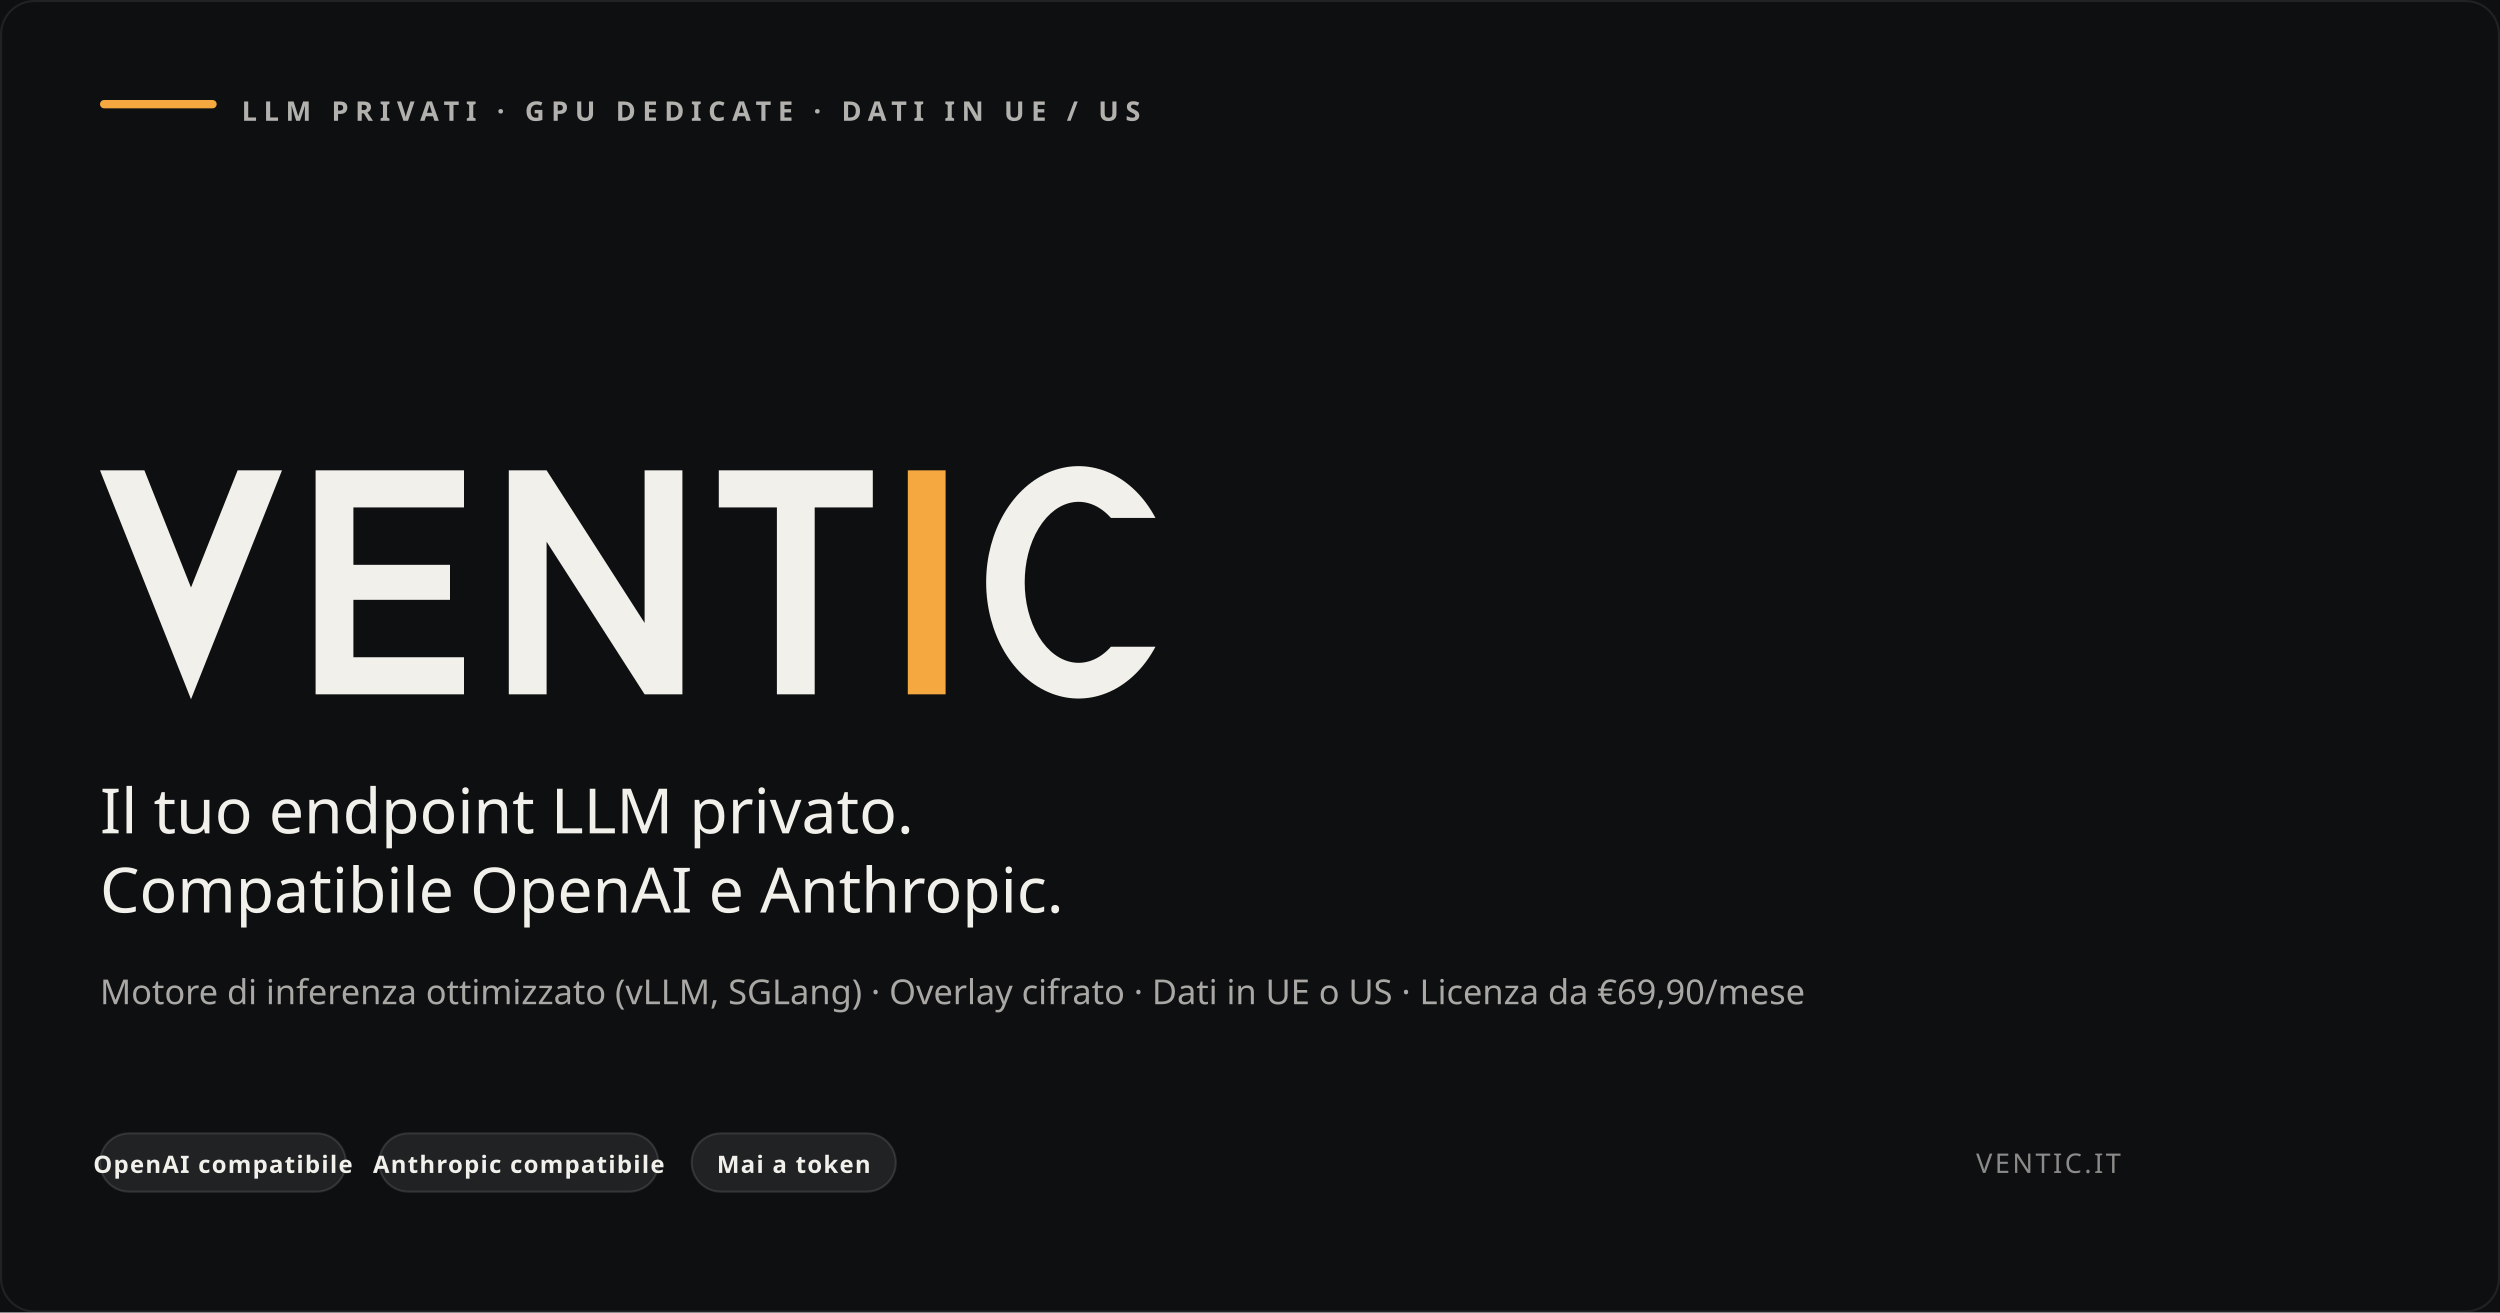
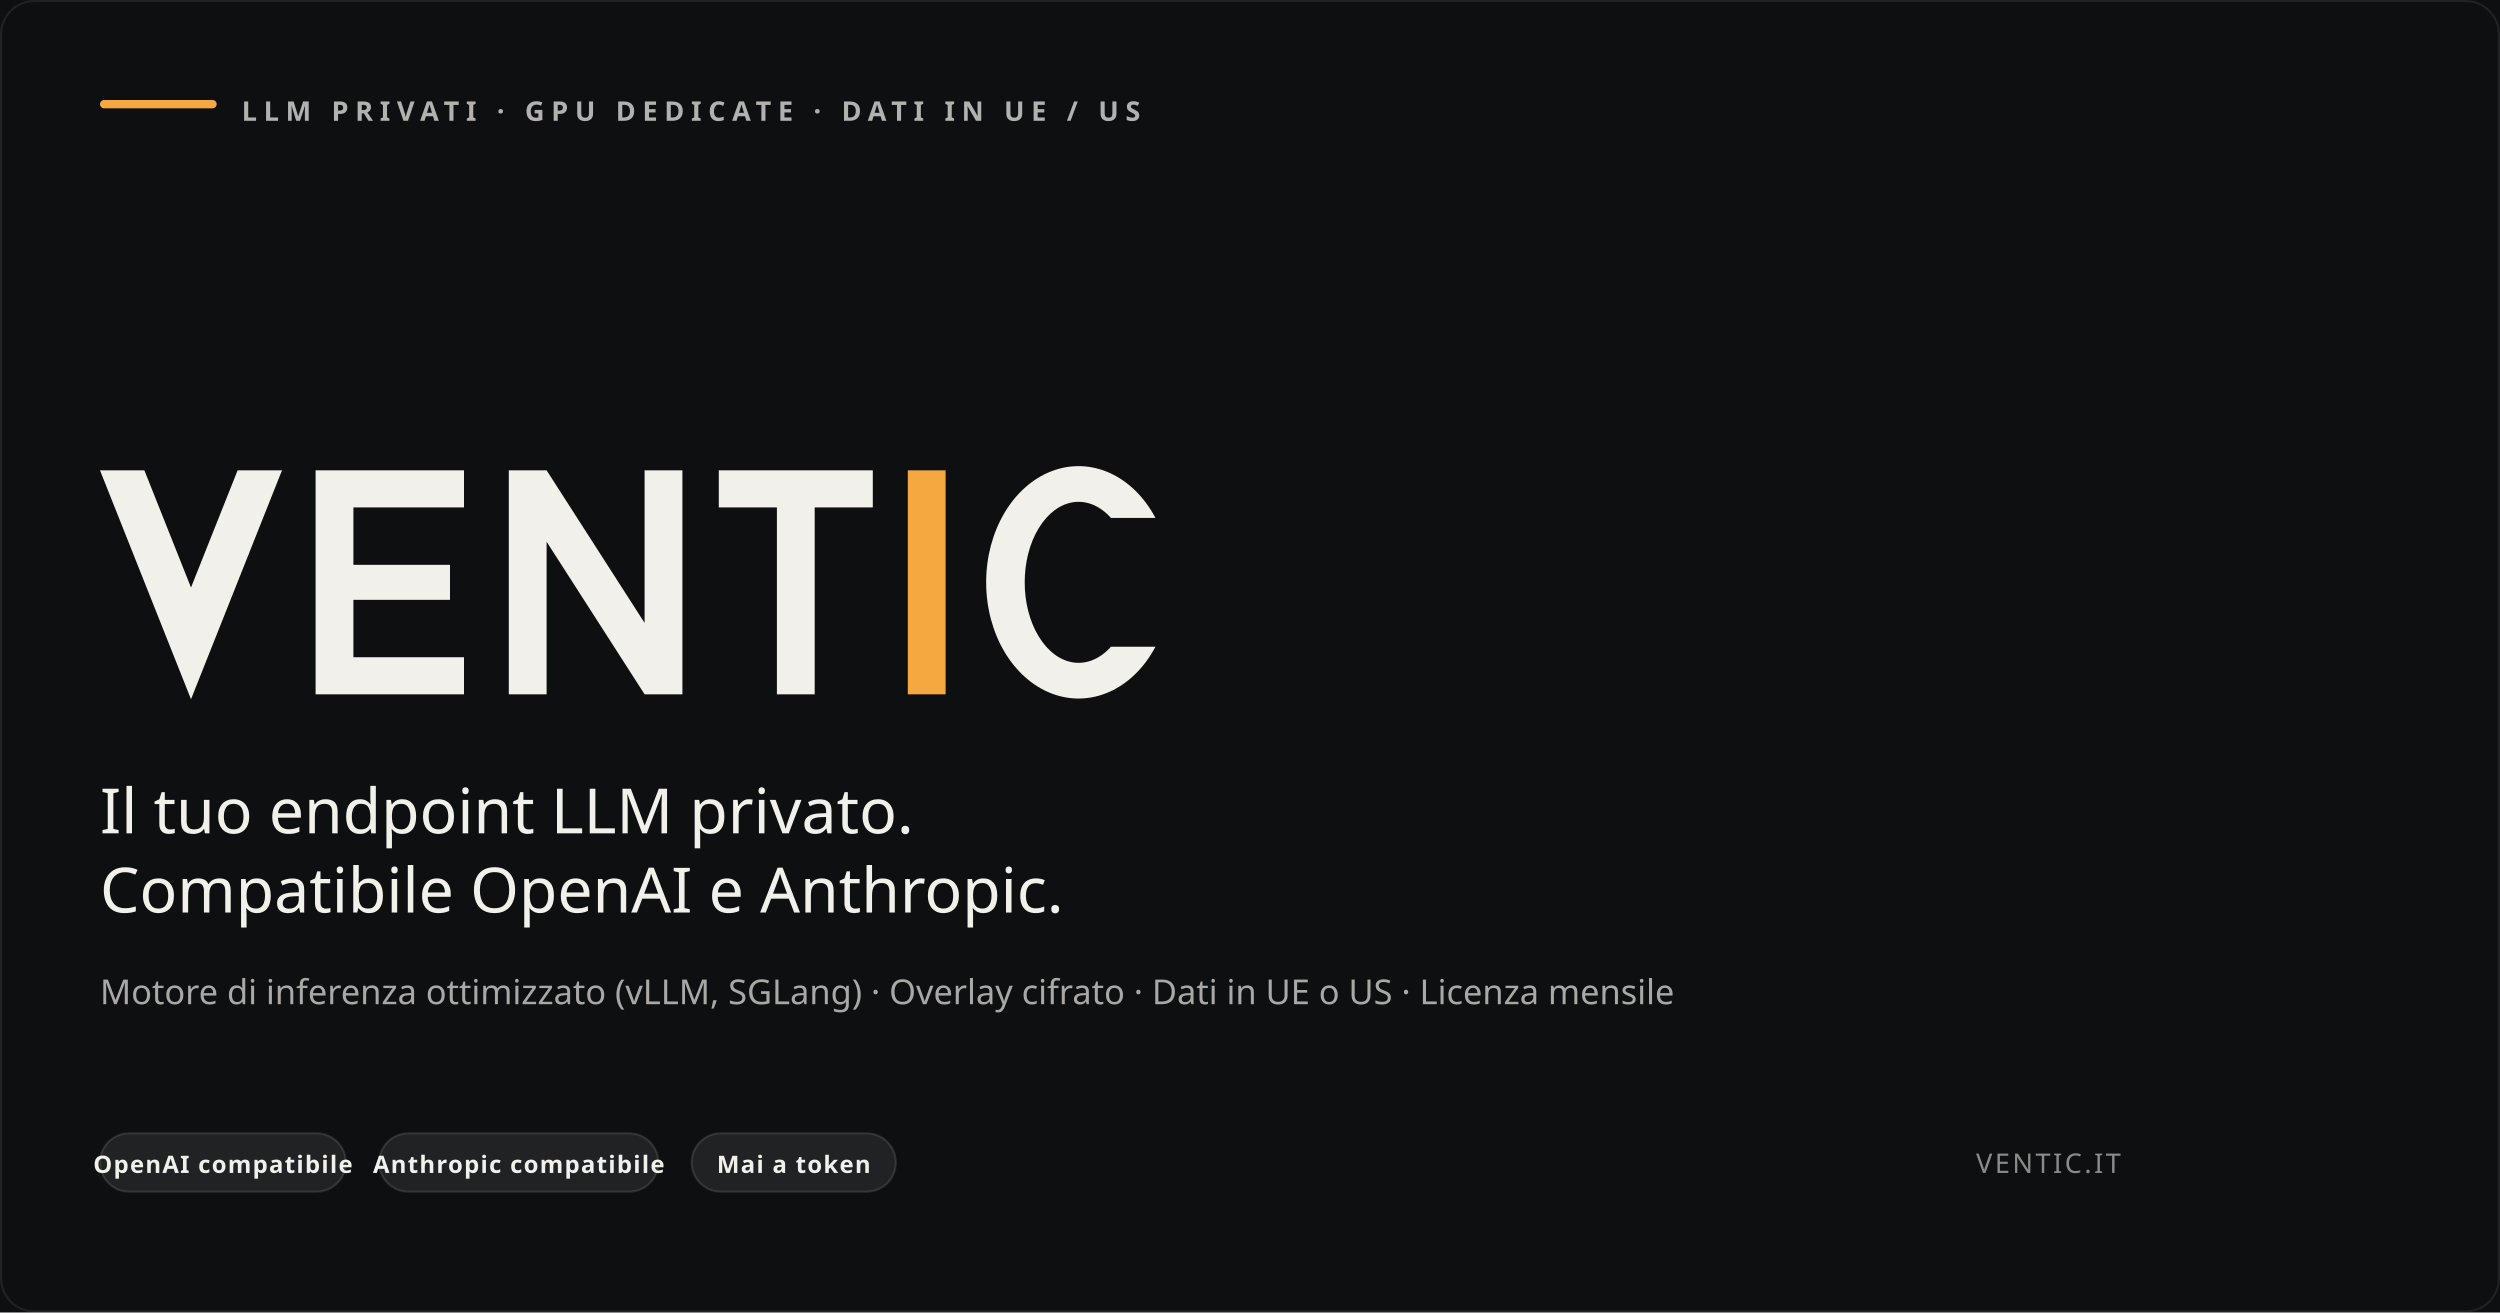
<svg xmlns="http://www.w3.org/2000/svg" width="1200" height="630" viewBox="0 0 1200 630" role="img" aria-label="Ventic — LLM privati su GPU dedicate">
  <rect width="1200" height="630" fill="#0E0F11" />
  <rect x="0.5" y="0.5" width="1199" height="629" rx="16" fill="none" stroke="rgba(255,255,255,0.08)" />
  <rect x="48" y="48" width="56" height="4" rx="2" fill="#F5A83F" />
  <text x="116" y="58" font-family="IBM Plex Sans, system-ui, sans-serif" font-size="13" font-weight="600" letter-spacing="3.2" fill="rgba(242,240,235,0.72)">LLM PRIVATI · GPU DEDICATE · DATI IN UE / US</text>
  <g transform="translate(48, 172) scale(6.72)" fill="#F2F0EB">
    <path d="M0 8H3.17L6.5 16.37L9.83 8H13L6.5 24.35Z" />
    <path d="M15.4 8H26V10.65H18.1V14.75H25V17.25H18.1V21.35H26V24H15.4Z" />
    <path d="M29.2 8H31.9L38.9 18.9V8H41.6V24H38.9L31.9 13.1V24H29.2Z" />
    <path d="M44.2 8H55.2V10.65H51.05V24H48.35V10.65H44.2Z" />
    <path d="M57.7 8H60.4V24H57.7Z" fill="#F5A83F" />
    <path d="M75.39 11.4A6.6 8.3 0 1 0 75.39 20.6H72.21A3.85 5.75 0 1 1 72.21 11.4Z" />
  </g>
  <text x="48" y="400" font-family="IBM Plex Sans, system-ui, sans-serif" font-size="30" font-weight="500" fill="#F2F0EB">Il tuo endpoint LLM privato.</text>
  <text x="48" y="438" font-family="IBM Plex Sans, system-ui, sans-serif" font-size="30" font-weight="500" fill="#F2F0EB">Compatibile OpenAI e Anthropic.</text>
-   <text x="48" y="482" font-family="IBM Plex Sans, system-ui, sans-serif" font-size="16.5" font-weight="400" fill="rgba(242,240,235,0.68)">Motore di inferenza ottimizzato (vLLM, SGLang) · Overlay cifrato · Dati in UE o US · Licenza da €69,90/mese</text>
+   <text x="48" y="482" font-family="IBM Plex Sans, system-ui, sans-serif" font-size="16.5" font-weight="400" fill="rgba(242,240,235,0.68)">Motore di inferenza ottimizzato (vLLM, SGLang) · Overlay cifrato · Dati in UE o US · Licenza mensile</text>
  <g transform="translate(48, 544)">
    <rect width="118" height="28" rx="14" fill="rgba(255,255,255,0.08)" stroke="rgba(255,255,255,0.12)" />
    <text x="59" y="19" text-anchor="middle" font-family="IBM Plex Sans, system-ui, sans-serif" font-size="11.5" font-weight="600" letter-spacing="0.6" fill="#F2F0EB">OpenAI compatibile</text>
    <g transform="translate(134,0)">
      <rect width="134" height="28" rx="14" fill="rgba(255,255,255,0.08)" stroke="rgba(255,255,255,0.12)" />
      <text x="67" y="19" text-anchor="middle" font-family="IBM Plex Sans, system-ui, sans-serif" font-size="11.5" font-weight="600" letter-spacing="0.6" fill="#F2F0EB">Anthropic compatibile</text>
    </g>
    <g transform="translate(284,0)">
      <rect width="98" height="28" rx="14" fill="rgba(255,255,255,0.08)" stroke="rgba(255,255,255,0.12)" />
      <text x="49" y="19" text-anchor="middle" font-family="IBM Plex Sans, system-ui, sans-serif" font-size="11.5" font-weight="600" letter-spacing="0.6" fill="#F2F0EB">Mai a token</text>
    </g>
    <text x="970" y="19" text-anchor="end" font-family="IBM Plex Sans, system-ui, sans-serif" font-size="13" font-weight="500" letter-spacing="1.2" fill="rgba(242,240,235,0.55)">VENTIC.IT</text>
  </g>
</svg>
